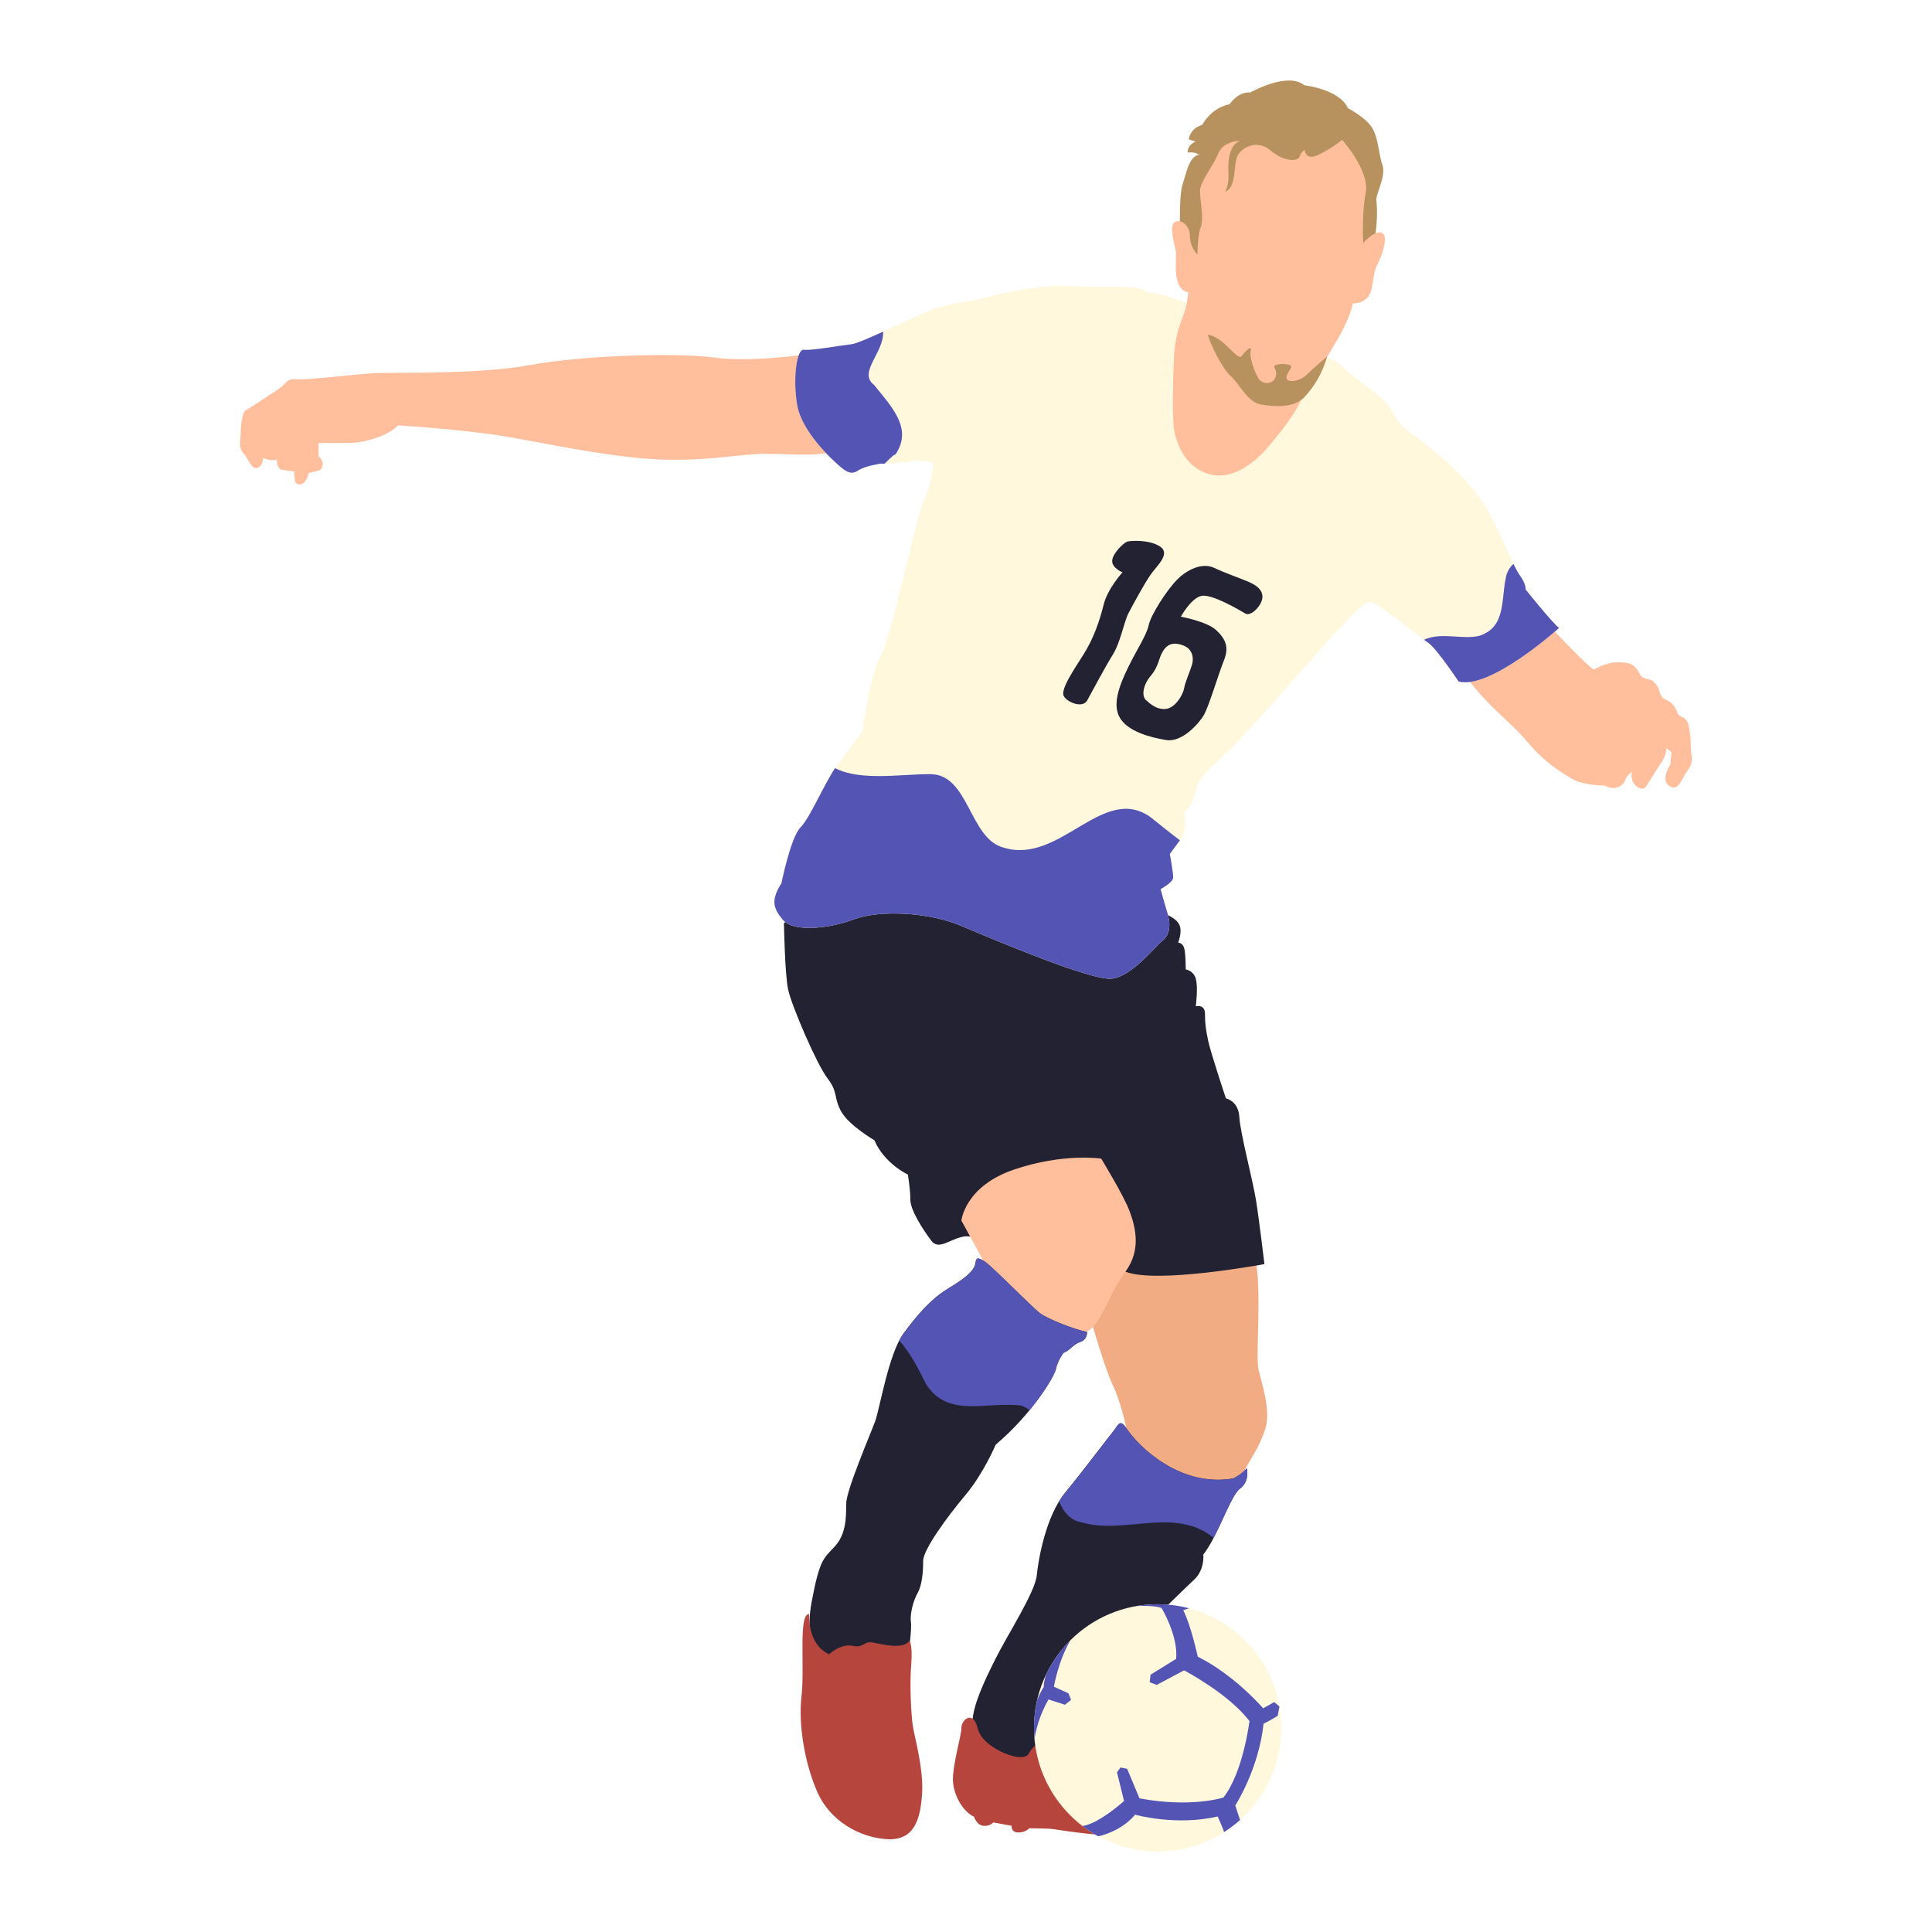
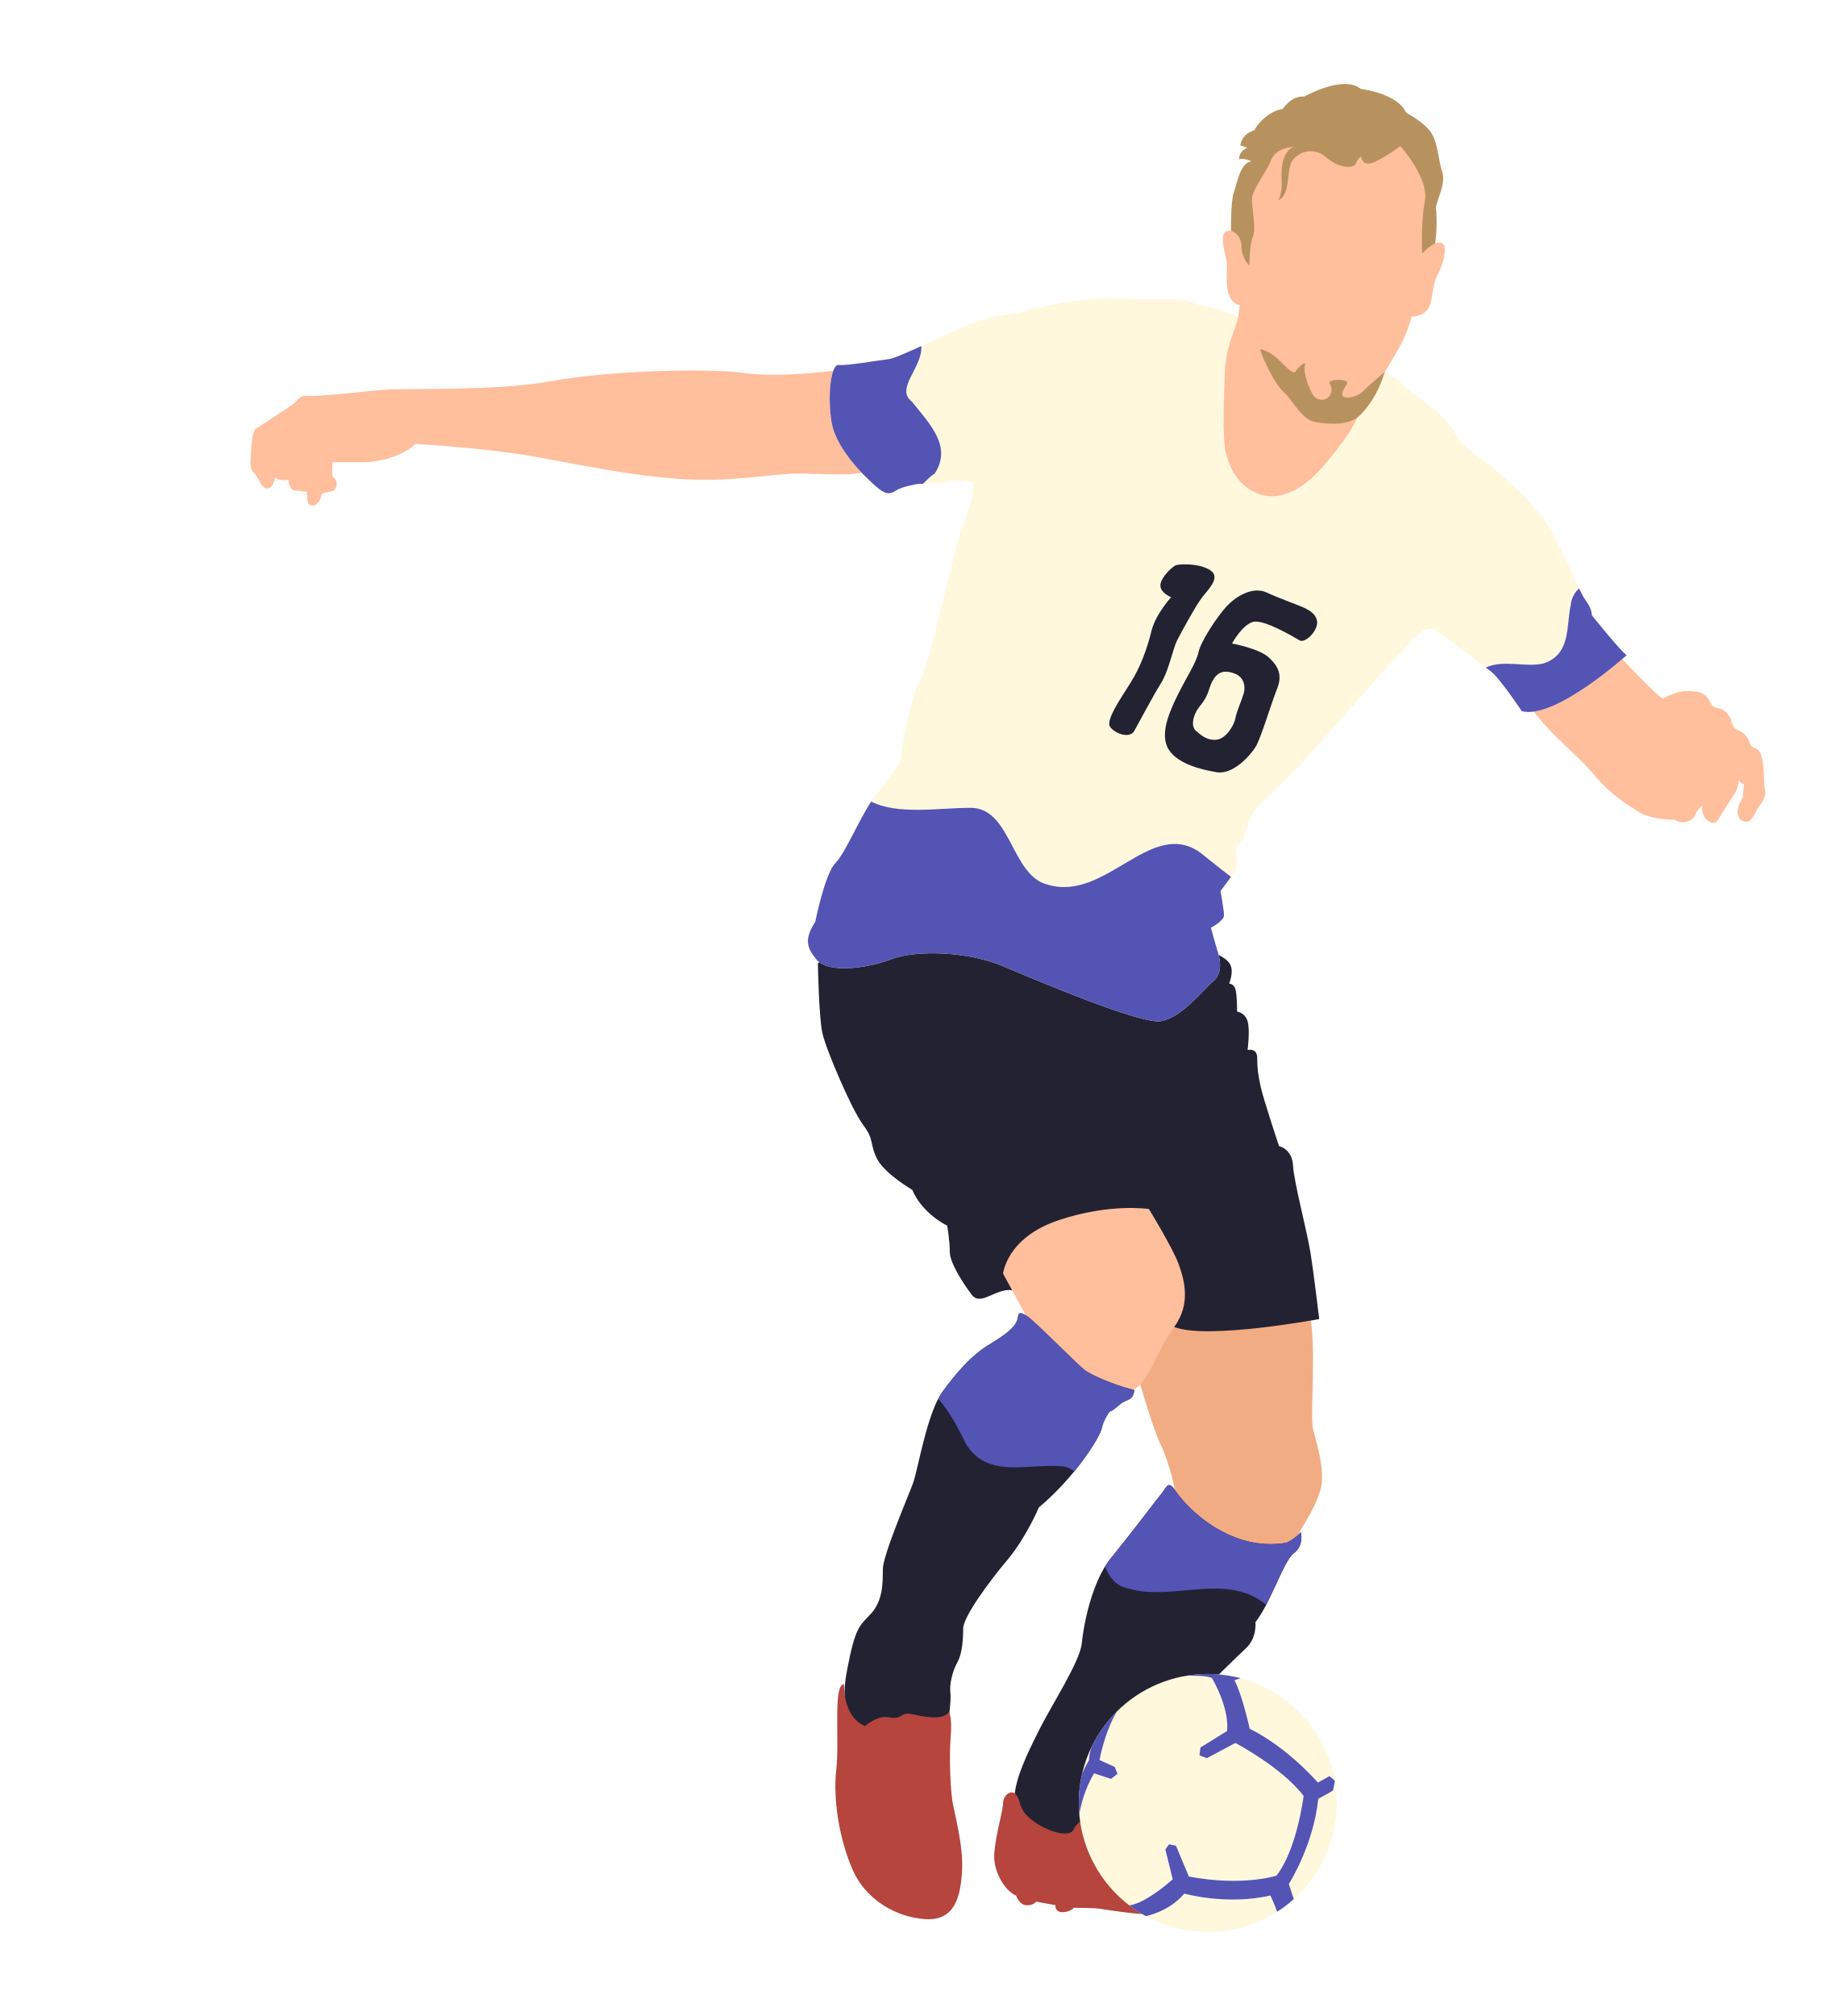
- <svg xmlns="http://www.w3.org/2000/svg" version="1.1" id="Capa_1" x="0px" y="0px" viewBox="0 0 1200 1200" enable-background="new 0 0 1200 1200" xml:space="preserve">
+ <svg xmlns="http://www.w3.org/2000/svg" version="1.1" id="Capa_1" x="0px" y="0px" viewBox="0 0 1100 1200" enable-background="new 0 0 1200 1200" xml:space="preserve">
  <g>
    <path fill="#F2AC84" d="M678.252,822.076c0,0,7.799,27.555,12.998,38.474c5.199,10.918,8.319,26.516,8.319,26.516   s3.639,29.115,25.996,38.474c22.356,9.358,42.113-1.56,46.792-10.918c4.679-9.358,9.878-15.597,13.518-27.035   c3.639-11.438-2.08-28.075-4.159-36.914s2.6-51.991-2.6-71.228C773.916,760.206,687.091,750.848,678.252,822.076z" />
    <path fill="#222233" d="M699.569,887.065c8.304,12.455,34.314,36.914,66.549,31.195c5.199-2.6,8.319-6.239,8.319-6.239   s2.08,7.799-4.159,12.478s-13.518,29.115-22.876,41.073c0,0,1.04,9.358-5.719,15.597c-6.759,6.239-76.427,73.828-77.467,81.626   c-1.04,7.799-21.316,53.551-43.153,44.713c-21.836-8.839-17.677-25.996-17.157-37.434c0.52-11.438,7.279-25.476,14.558-40.033   c7.279-14.557,24.436-41.073,25.476-51.471c1.04-10.398,5.719-36.914,17.677-51.471c11.958-14.558,27.555-35.354,30.155-38.474   C694.37,885.505,695.409,880.826,699.569,887.065z" />
    <path fill="#B5453D" d="M597.146,1073.194c0,4.679-4.159,17.677-5.199,29.635c-1.04,11.958,7.279,23.396,12.998,25.476   c0,0,1.56,5.199,5.719,5.719s6.239-2.08,6.239-2.08l11.438,2.08c0,0-0.52,4.159,4.159,4.159c4.679,0,6.759-2.6,6.759-2.6   s11.438,0,15.077,0.52c3.639,0.52,36.914,6.239,49.392,2.599s-17.677-47.832-27.555-51.471s-17.157-4.679-20.797-6.759   c-3.639-2.08-13.518,2.6-16.117,8.319c-2.6,5.719-16.117,1.04-23.916-4.679c-7.799-5.719-7.743-10.077-8.839-12.998   C603.385,1062.795,597.146,1068.514,597.146,1073.194z" />
    <g>
      <circle fill="#FFF8DD" cx="719.015" cy="1073.213" r="76.787" />
      <g>
        <path fill="#5454B5" d="M794.712,1059.954l-0.057,0.227v0.057l-1.049,5.469c-1.927,1.389-8.785,4.959-8.785,4.959     c-3.004,28.225-17.541,50.725-17.541,50.725c0.68,2.239,2.012,6.291,2.947,9.012c0,0,0,0,0,0.028     c-3.089,2.749-6.376,5.271-9.89,7.481c-1.474-4.081-4.024-9.663-4.024-9.663c-25.788,6.036-51.292-1.105-51.292-1.105     c-7.453,8.87-17.881,12.27-22.869,13.432h-0.028c-3.429-1.87-6.688-4.024-9.777-6.404c10.258-1.417,25.816-15.529,25.816-15.529     l-4.393-17.825l2.21-3.004l4.109,0.822l7.68,18.363c32.362,6.036,52.114-0.538,52.114-0.538     c12.327-15.643,16.181-47.466,16.181-47.466c-12.894-17.003-40.609-31.512-40.609-31.512l-17.003,9.04l-4.364-1.644l0.538-4.676     l15.898-9.862c1.389-14.254-9.04-31.54-9.04-31.54c-3.146-1.389-10.372-1.445-15.133-1.303c4.109-0.708,8.36-1.077,12.667-1.077     c6.745,0,13.262,0.878,19.497,2.494l-3.599,1.247c4.676,8.785,9.04,28.82,9.04,28.82c23.039,11.505,40.609,32.079,40.609,32.079     l6.858-3.854l3.202,2.664v0.028L794.712,1059.954z" />
        <path fill="#5454B5" d="M665.263,1055.845l-3.826,3.004l-10.173-3.287c-5.554,9.635-7.821,18.845-8.728,24.484     c-0.198-2.239-0.312-4.534-0.312-6.83c0-5.838,0.652-11.534,1.899-17.003c0-0.028,0.028-0.028,0.028-0.057     c1.984-5.214,4.109-8.275,4.109-8.275c0.113-2.749,0.708-5.469,1.644-8.161c3.797-7.821,8.87-14.906,14.991-20.97     c-7.566,12.78-10.315,28.877-10.315,28.877l9.04,4.109L665.263,1055.845z" />
      </g>
    </g>
    <path fill="none" stroke="#010D28" stroke-width="0.5" stroke-miterlimit="10" d="M486.924,573.558" />
    <path fill="#222233" d="M486.924,573.558c8.319-12.478,180.93-35.354,235.52-6.759c8.567,4.487,13.458,6.59,9.358,18.717   c0,0,2.6,0,3.639,3.119c1.04,3.119,1.04,13.518,1.04,13.518s4.679,0.52,6.239,5.719s0,17.157,0,17.157s5.719-1.56,5.719,4.679   s0.52,9.878,2.08,17.157c1.56,7.279,10.918,35.354,10.918,35.354s7.799,1.56,8.319,11.438s8.319,38.993,10.398,51.991   s5.199,39.513,5.199,39.513s-67.069,12.478-86.305,4.679s-91.505-23.396-100.343-21.836c-8.839,1.56-15.597,8.839-20.277,2.6   c-4.679-6.239-12.998-18.717-12.998-25.476c0-6.759-1.56-15.597-1.56-15.597s-14.558-6.759-20.797-21.316   c0,0-16.117-9.358-20.797-18.197c-4.679-8.839-1.56-11.438-8.319-20.277c-6.759-8.839-22.356-45.232-24.436-55.111   C487.444,604.752,486.924,573.558,486.924,573.558" />
    <path fill="#FFBE9C" d="M597.146,758.127c0,0,2.08-21.316,32.755-31.715s54.071-6.759,54.071-6.759s14.038,22.876,17.677,32.755   c3.639,9.878,7.279,23.916-2.6,37.434c-9.878,13.518-14.558,30.155-21.836,35.874c-7.279,5.719-29.115,7.799-40.033-2.08   c-10.918-9.878-27.555-42.633-27.555-42.633L597.146,758.127z" />
    <path fill="#222233" d="M605.984,784.122c0.301-2.634,1.04-3.639,5.719-0.52c4.679,3.119,28.595,27.555,33.794,31.715   c5.199,4.159,23.396,10.918,29.635,11.958c0,0,0.52,4.679-4.159,6.239c-4.679,1.56-6.239,5.199-10.398,6.759   c0,0-3.639,4.679-4.679,9.878c-1.04,5.199-15.251,28.422-37.434,47.139c0,0-7.625,18.024-18.717,31.195   c-11.091,13.171-26.342,33.968-26.342,40.9s-0.693,15.251-3.466,20.103c-2.773,4.853-4.853,13.171-4.159,18.024   c0.693,4.853-1.517,18.514-1.906,24.089c-0.52,7.452-23.916,17.157-44.193,7.799c-18.368-8.477-18.318-29.599-15.597-44.193   c5.115-27.437,7.625-27.209,14.558-34.834c6.932-7.625,6.932-18.024,6.932-26.342s15.251-43.673,18.024-51.298   s8.319-41.593,17.33-54.071c9.012-12.478,18.024-22.183,27.035-27.729C596.973,795.387,605.291,790.188,605.984,784.122z" />
    <path fill="#5454B5" d="M770.277,924.498c6.239-4.679,4.159-12.478,4.159-12.478s-3.119,3.64-8.319,6.239   c-32.235,5.719-58.245-18.739-66.549-31.194c-4.159-6.239-5.199-1.56-7.799,1.56c-2.6,3.12-18.197,23.916-30.155,38.473   c-1.35,1.643-2.594,3.456-3.764,5.363c2.602,6.776,7.042,11.936,13.989,13.094c26.383,7.915,57.943-10.055,81.965,9.661   C760.198,942.992,765.539,928.052,770.277,924.498z" />
    <path fill="#5454B5" d="M675.133,827.275c-6.239-1.04-24.436-7.799-29.635-11.958c-5.199-4.159-29.115-28.595-33.794-31.714   c-4.679-3.12-5.418-2.114-5.719,0.52c-0.693,6.065-9.012,11.264-18.024,16.81c-9.012,5.546-18.024,15.251-27.035,27.729   c-0.827,1.145-1.625,2.475-2.394,3.945c7.025,7.88,11.824,17.428,16.605,26.989c13.431,21.49,37.607,10.745,59.097,13.431   c1.943,0.648,3.725,1.614,5.28,2.811c9.825-11.961,15.727-22.409,16.383-25.687c1.04-5.199,4.679-9.878,4.679-9.878   c4.159-1.56,5.719-5.199,10.398-6.759C675.653,831.954,675.133,827.275,675.133,827.275z" />
    <path fill="#B5453D" d="M502.522,1002.486c0,0-1.04,19.237,12.478,24.956c0,0,7.279-6.759,14.558-5.199   c7.279,1.56,6.759-3.12,12.478-2.08c5.719,1.04,18.717,4.679,22.876-1.04c0,0,2.08,2.6,1.04,15.077   c-1.04,12.478,0,31.195,1.04,37.954c1.04,6.759,6.759,26.516,5.719,42.113c-1.04,15.597-4.679,29.115-21.836,28.075   c-17.157-1.04-35.354-11.438-43.153-29.115s-11.958-41.593-9.878-59.79S495.763,1002.486,502.522,1002.486z" />
    <path fill="#FFBE9C" d="M501.482,220.017c0,0-35.354,5.199-57.71,2.08c-22.356-3.119-81.106-1.56-114.901,4.679   s-86.825,4.159-99.823,5.199s-38.993,4.159-45.232,3.639s-5.719,2.6-10.398,5.719s-18.717,12.478-20.797,13.518   s-3.119,9.358-3.119,13.518s-1.56,9.878,1.56,12.998s4.679,9.878,8.319,9.358c3.639-0.52,4.159-6.239,4.159-6.239   s4.159,2.08,8.319,1.04c0,0,0,5.719,3.119,6.239c3.119,0.52,7.799,1.04,7.799,1.04s0,3.639,0.52,6.239   c0.52,2.6,6.759,3.639,8.319-5.199c0,0,3.639-1.04,6.239-1.56c2.6-0.52,4.159-5.719,0-8.839v-8.319c0,0,9.358,0,18.717,0   s24.436-4.159,30.675-10.918c0,0,42.633,2.6,69.148,7.279c26.516,4.679,67.589,13.518,97.744,14.038   c30.155,0.52,44.712-3.639,61.87-3.639c17.157,0,43.673,3.119,47.832-6.239S501.482,220.017,501.482,220.017z" />
    <path fill="#FFBE9C" d="M911.693,421.743c0,0,23.916-30.848,53.378-30.155c0,0,21.49,22.876,24.956,24.263   c0,0,7.279-4.506,14.558-4.506c7.279,0,10.745,1.04,13.518,6.586s5.892,2.08,9.705,6.239c3.813,4.159,2.08,5.546,4.506,8.665   s6.239,1.386,9.358,9.358c1.386,4.853,5.546,1.04,7.279,9.012c1.733,7.972,0.693,12.131,1.733,18.024   c1.04,5.892-2.08,8.319-4.506,12.478s-4.506,10.052-9.705,6.239c-5.199-3.813,1.04-13.171,1.04-13.171l0.693-7.625l-3.12-2.426   c0,0,0,4.506-3.466,9.358c-3.466,4.853-7.972,13.171-10.052,15.251s-9.705-2.08-7.972-10.052c0,0-3.466,2.773-4.506,5.892   c-1.04,3.119-6.932,6.239-12.131,2.773c0,0-13.518,0-20.45-4.159c-6.932-4.159-16.984-10.052-27.729-22.876   C938.035,448.085,924.864,439.42,911.693,421.743z" />
    <path fill="#FFF8DD" d="M821.228,221.057c10.918,3.119,11.958,6.759,17.157,10.918c5.199,4.159,18.197,12.998,23.396,19.237   c5.199,6.239,4.159,10.398,17.157,19.757s35.354,28.075,45.232,46.272c9.878,18.197,15.597,34.314,19.757,40.033   c4.159,5.719,3.639,8.839,3.639,8.839s16.637,20.797,20.797,23.916c0,0-42.633,38.474-62.39,33.274   c0,0-13.518-20.277-18.717-23.916c-5.199-3.639-29.115-22.876-34.314-24.956c-5.199-2.08-10.918,5.719-19.757,14.558   s-50.951,58.23-67.069,74.348s-20.797,17.677-23.396,28.075s-7.279,13.518-7.279,13.518s2.6,9.878-1.56,15.597   c-4.159,5.719-7.279,9.878-7.279,9.878s2.08,11.438,2.08,14.558c0,3.119-7.799,7.279-7.799,7.279s2.875,10.705,4.159,14.558   c1.56,4.679,2.6,12.998-2.6,17.157c-5.199,4.159-19.237,22.356-31.715,23.916s-72.788-23.916-93.584-32.755   c-20.796-8.839-51.471-9.878-66.549-4.159c-15.077,5.719-37.434,8.319-44.193,0.52c-6.759-7.799-7.279-12.998-1.04-22.876   c0,0,5.719-28.595,11.958-34.834s15.597-29.635,23.396-39.513c7.799-9.878,15.077-20.277,15.077-20.277s4.333-34.314,11.265-46.792   c6.932-12.478,21.49-84.572,27.035-97.05s5.546-22.876,5.546-22.876l-11.091-1.386c0,0-13.171,2.773-21.49,2.08   c0,0-9.705,1.386-13.864,4.159s-6.932,1.386-11.091-2.08s-24.263-21.49-27.035-38.82c-2.773-17.33,0-34.661,4.159-33.968   c4.159,0.693,23.569-2.773,29.808-3.466c6.239-0.693,41.593-18.717,51.991-22.183c10.398-3.466,26.342-5.546,26.342-5.546   s32.581-9.705,58.23-8.319c25.649,1.386,40.207-1.386,46.445,3.466c0,0,6.239,0.693,15.251,3.466S821.228,221.057,821.228,221.057z   " />
    <path fill="#5454B5" d="M623.488,526.506c-21.49-5.372-21.49-45.666-45.666-45.666c-18.916,0-43.321,4.382-59.151-3.726   c-7.341,10.947-15.646,30.952-21.348,36.654c-6.239,6.239-11.958,34.834-11.958,34.834c-6.239,9.879-5.719,15.077,1.04,22.876   c6.759,7.798,29.115,5.199,44.193-0.52c15.078-5.719,45.752-4.679,66.549,4.159c20.797,8.839,81.106,34.315,93.584,32.755   c12.478-1.56,26.515-19.756,31.715-23.916c5.199-4.16,4.159-12.478,2.6-17.157c-1.284-3.852-4.159-14.558-4.159-14.558   s7.799-4.159,7.799-7.278c0-3.12-2.08-14.558-2.08-14.558s2.635-3.514,6.276-8.503c-5.966-4.418-11.943-9.306-18.061-14.2   C685.271,486.212,658.409,537.25,623.488,526.506z" />
    <path fill="#5454B5" d="M542.902,239.081c-10.253-7.689,6.385-20.271,5.597-33.076c-8.967,4.082-16.822,7.48-19.462,7.773   c-6.239,0.693-25.649,4.159-29.808,3.467c-4.159-0.694-6.932,16.637-4.159,33.967c2.773,17.331,22.876,35.354,27.035,38.82   c4.159,3.466,6.932,4.852,11.091,2.08c4.159-2.773,13.864-4.159,13.864-4.159c0.724,0.06,1.494,0.086,2.279,0.098   c2.325-2.009,4.329-4.66,6.992-5.991C567.078,265.943,553.647,252.512,542.902,239.081z" />
    <path fill="#5454B5" d="M947.567,366.112c0,0,0.52-3.12-3.639-8.838c-1.154-1.586-2.434-3.997-3.884-7.005   c-2.539,2.215-4.336,5.359-4.955,9.692c-2.686,13.431,0,29.548-16.117,34.921c-10.592,2.648-23.789-2.514-34.455,2.484   c1.155,0.874,2.093,1.569,2.74,2.022c5.199,3.639,18.717,23.916,18.717,23.916c19.757,5.199,62.389-33.274,62.389-33.274   C964.204,386.909,947.567,366.112,947.567,366.112z" />
    <g>
      <path fill="#222233" d="M720.33,339.335c-6.79-4.316-17.973-3.487-20.022-2.978c-2.049,0.509-8.999,6.963-9.482,11.66    c-0.484,4.697,6.365,7.497,6.365,7.497s-9.215,10.018-11.684,20.01c-2.469,9.992-6.211,20.901-12.282,30.588    s-14.866,22.301-12.435,26.349c2.431,4.048,11.698,7.522,14.46,2.634c2.762-4.888,10.908-20.417,15.846-28.322    s6.987-20.494,9.838-25.929c2.851-5.435,9.686-18.088,13.721-23.893C718.689,351.147,727.458,343.866,720.33,339.335z" />
      <path fill="#222233" d="M747.626,444.346c3.08-5.117,9.291-26.018,12.587-34.19c3.297-8.172,1.043-13.314-4.812-18.762    c-5.856-5.448-21.958-8.349-21.958-8.349s6.02-11.1,12.486-12.857c6.466-1.756,24.376,9.024,27.711,10.971    c3.335,1.947,10.844-5.499,10.488-10.934c-0.242-3.692-3.17-6.415-8.147-8.63c-4.977-2.215-14.562-5.46-21.869-8.897    c-7.306-3.437-16.726,0.93-23.128,7.473c-6.403,6.542-16.19,21.805-17.488,28.055c-1.298,6.25-7.191,14.842-12.664,26.031    c-5.473,11.189-10.258,23.332-5.167,31.745c5.092,8.414,18.826,12.053,28.678,13.657    C734.197,461.263,744.545,449.463,747.626,444.346z M724.408,440.286c-5.74,0.751-9.903-3.016-12.602-5.422    c-2.699-2.406-2.177-9.063,3.042-15.237s4.607-11.049,7.917-15.848c3.309-4.799,7.777-4.633,12.525-2.737    c5.252,2.098,6.365,7.497,5.104,11.786c-1.26,4.29-4.289,10.82-4.912,14.651C734.858,431.312,730.149,439.535,724.408,440.286z" />
    </g>
    <path fill="#B8925E" d="M732.843,139.604c0,0-0.347-19.757,1.733-25.302c2.08-5.546,3.466-16.984,10.398-18.37   c0,0-4.506-2.08-7.279-1.04c0,0-0.693-4.506,4.853-6.932l-4.159-1.386c0,0,0.347-6.586,8.319-9.012c0,0,5.199-10.398,16.984-12.825   c0,0,5.199-7.972,12.825-7.279c0,0,23.223-13.171,33.621-4.506c0,0,21.836,2.426,27.035,14.211c0,0,11.438,5.892,15.251,12.478   c3.813,6.586,3.813,15.944,6.239,22.876s-4.506,19.063-3.813,21.836c0.693,2.773,1.733,29.808-7.972,41.246   S740.815,202.687,732.843,139.604z" />
    <path fill="#FFBE9C" d="M846.704,150.869c0,0-1.04-17.677,1.56-31.195c2.6-13.518-14.558-32.755-14.558-32.755   s-7.279,5.719-15.077,9.358s-8.319-3.119-8.319-3.119s-2.08,1.04-3.119,4.159c-1.04,3.119-9.878,3.119-17.677-3.639   c-7.799-6.759-16.637-3.119-20.277,2.08c-3.639,5.199-0.52,20.277-8.319,23.396c0,0,2.6-3.639,2.08-11.958   c-0.52-8.319,1.04-17.677,7.279-19.757c0,0-10.398,0-13.518,7.799c-3.12,7.799-11.438,17.677-11.438,23.396   c0,5.719,2.6,17.677,0.52,22.356c-2.08,4.679-2.08,17.157-2.08,17.157s-4.679-4.679-4.679-11.438c0-6.759-5.719-10.918-9.358-8.839   c-3.639,2.08-0.52,12.998,0.52,17.677c1.04,4.679-3.119,23.916,7.799,25.996c0,0-0.52,7.279-2.6,12.998s-5.719,14.558-6.239,27.035   c-0.52,12.478-1.56,39.513,0.52,47.832s7.279,20.797,20.797,24.956c13.518,4.159,27.555-5.199,37.954-17.677   s17.677-22.356,20.797-31.195c0,0,9.878-11.958,12.305-18.544s15.251-22.53,18.717-38.474c0,0,6.239,0.347,9.705-4.506   c3.466-4.853,2.08-13.171,5.546-19.757c3.466-6.586,6.052-16.071,3.813-18.717C855.543,140.99,846.704,150.869,846.704,150.869z" />
    <path fill="#B8925E" d="M750.174,207.886c1.386,5.546,9.012,21.143,14.211,25.649c5.199,4.506,10.398,16.291,18.717,17.677   s20.45,2.426,27.035-4.506c6.586-6.932,11.438-15.597,14.211-25.302c0,0-8.665,7.279-12.825,11.438   c-4.159,4.159-12.478,5.199-12.478,1.733s5.199-6.932,1.733-7.972c-3.466-1.04-9.358-0.347-9.358,1.04   c0,1.386,2.426,2.773,0.693,6.932c-1.733,4.159-7.972,4.853-10.745,0c-2.773-4.853-5.546-13.518-4.506-16.984   c1.04-3.466-3.813,0.693-5.546,3.466c-1.733,2.773-7.625-5.199-12.478-9.012C753.986,208.232,750.174,207.886,750.174,207.886z" />
  </g>
</svg>
